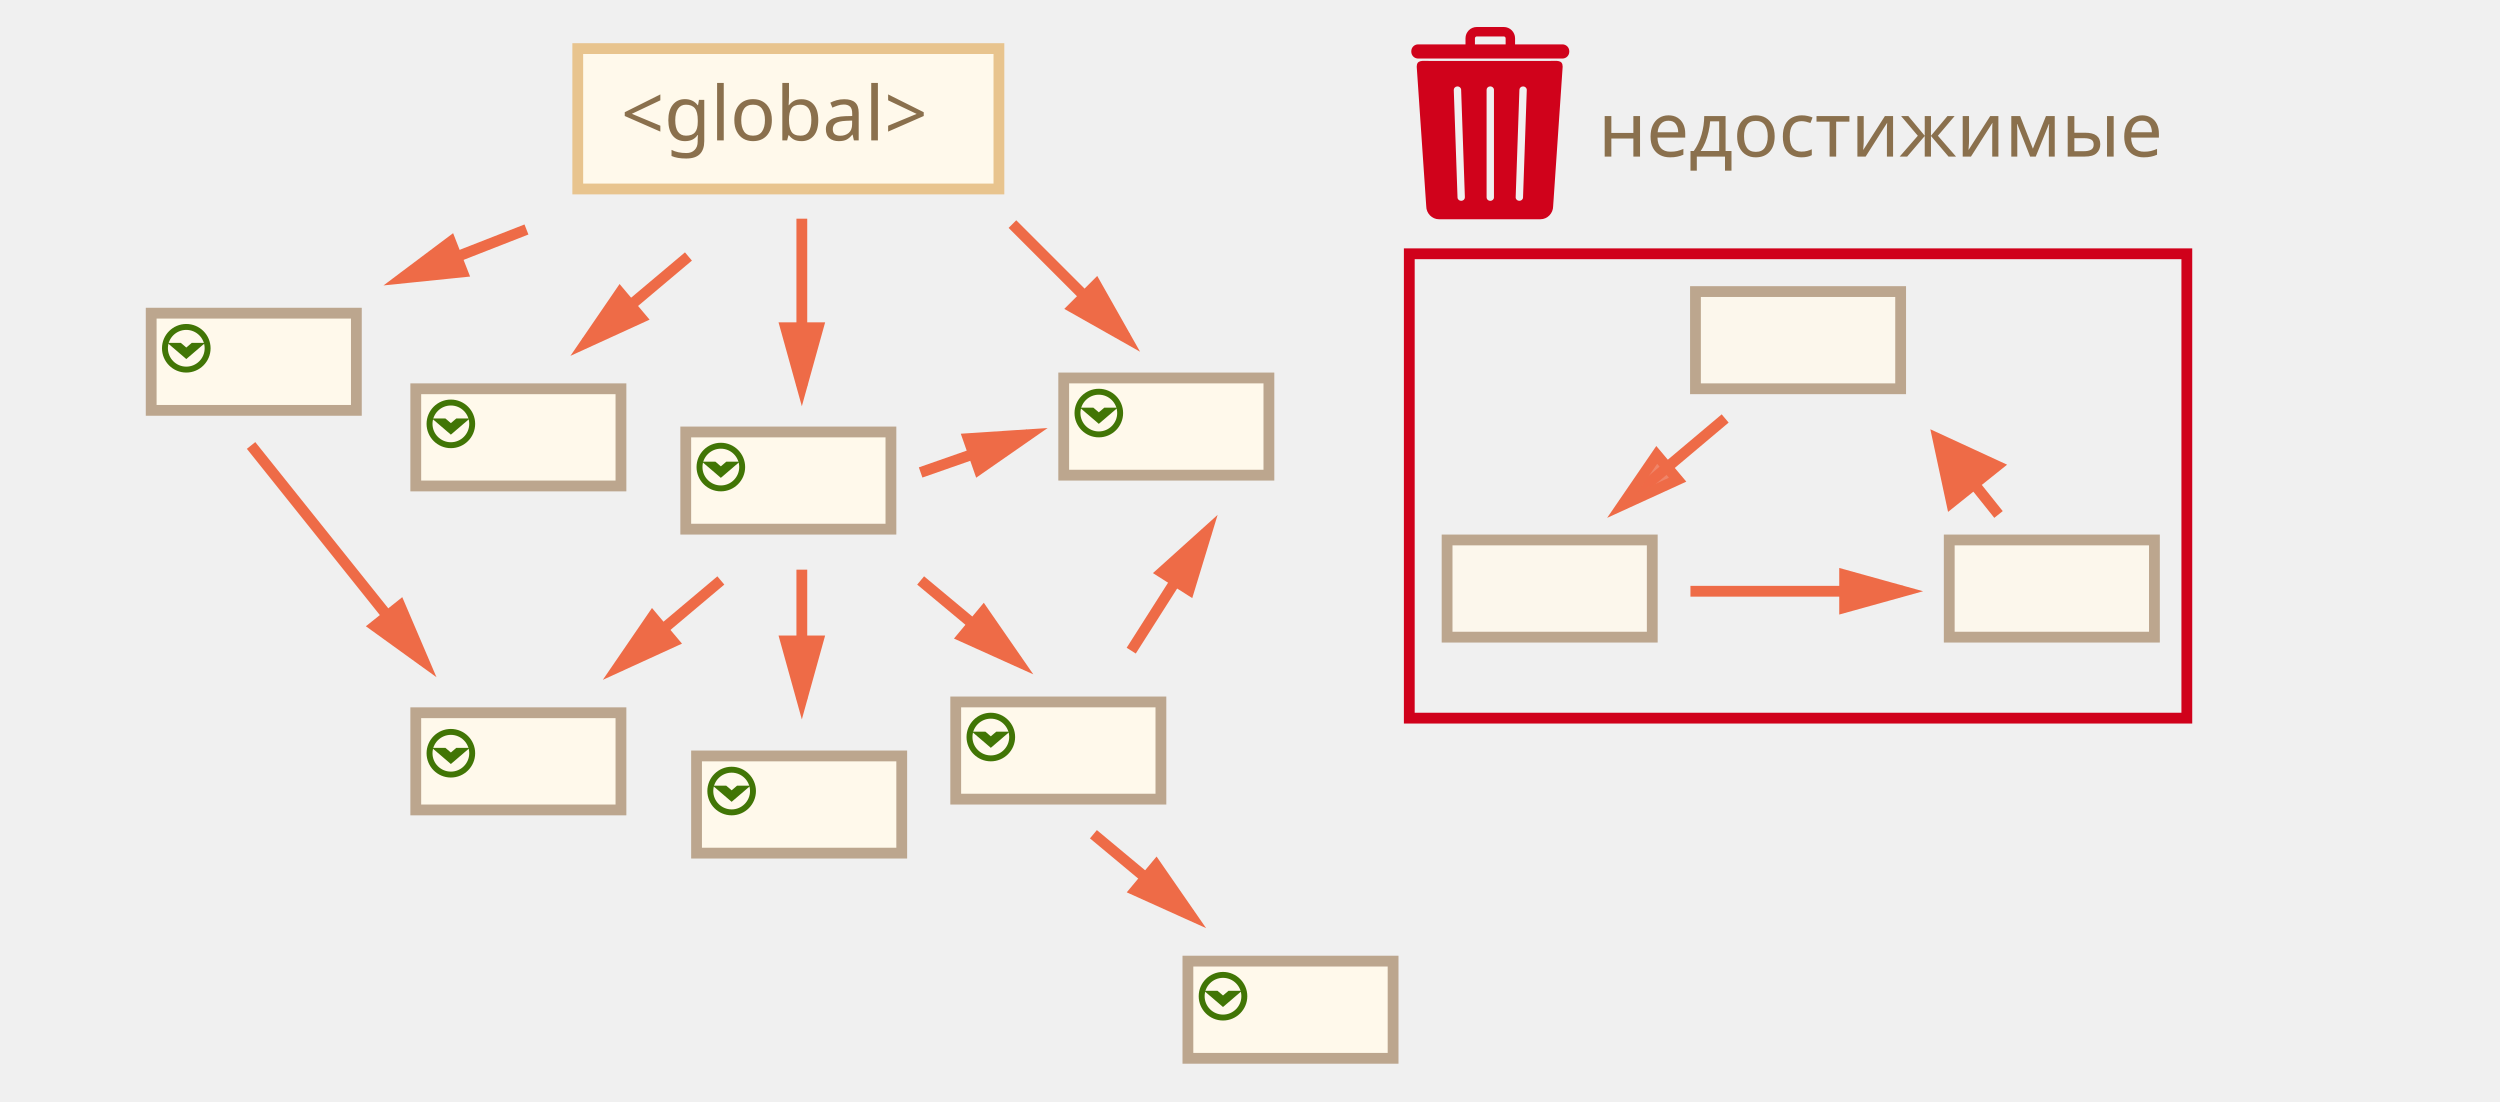
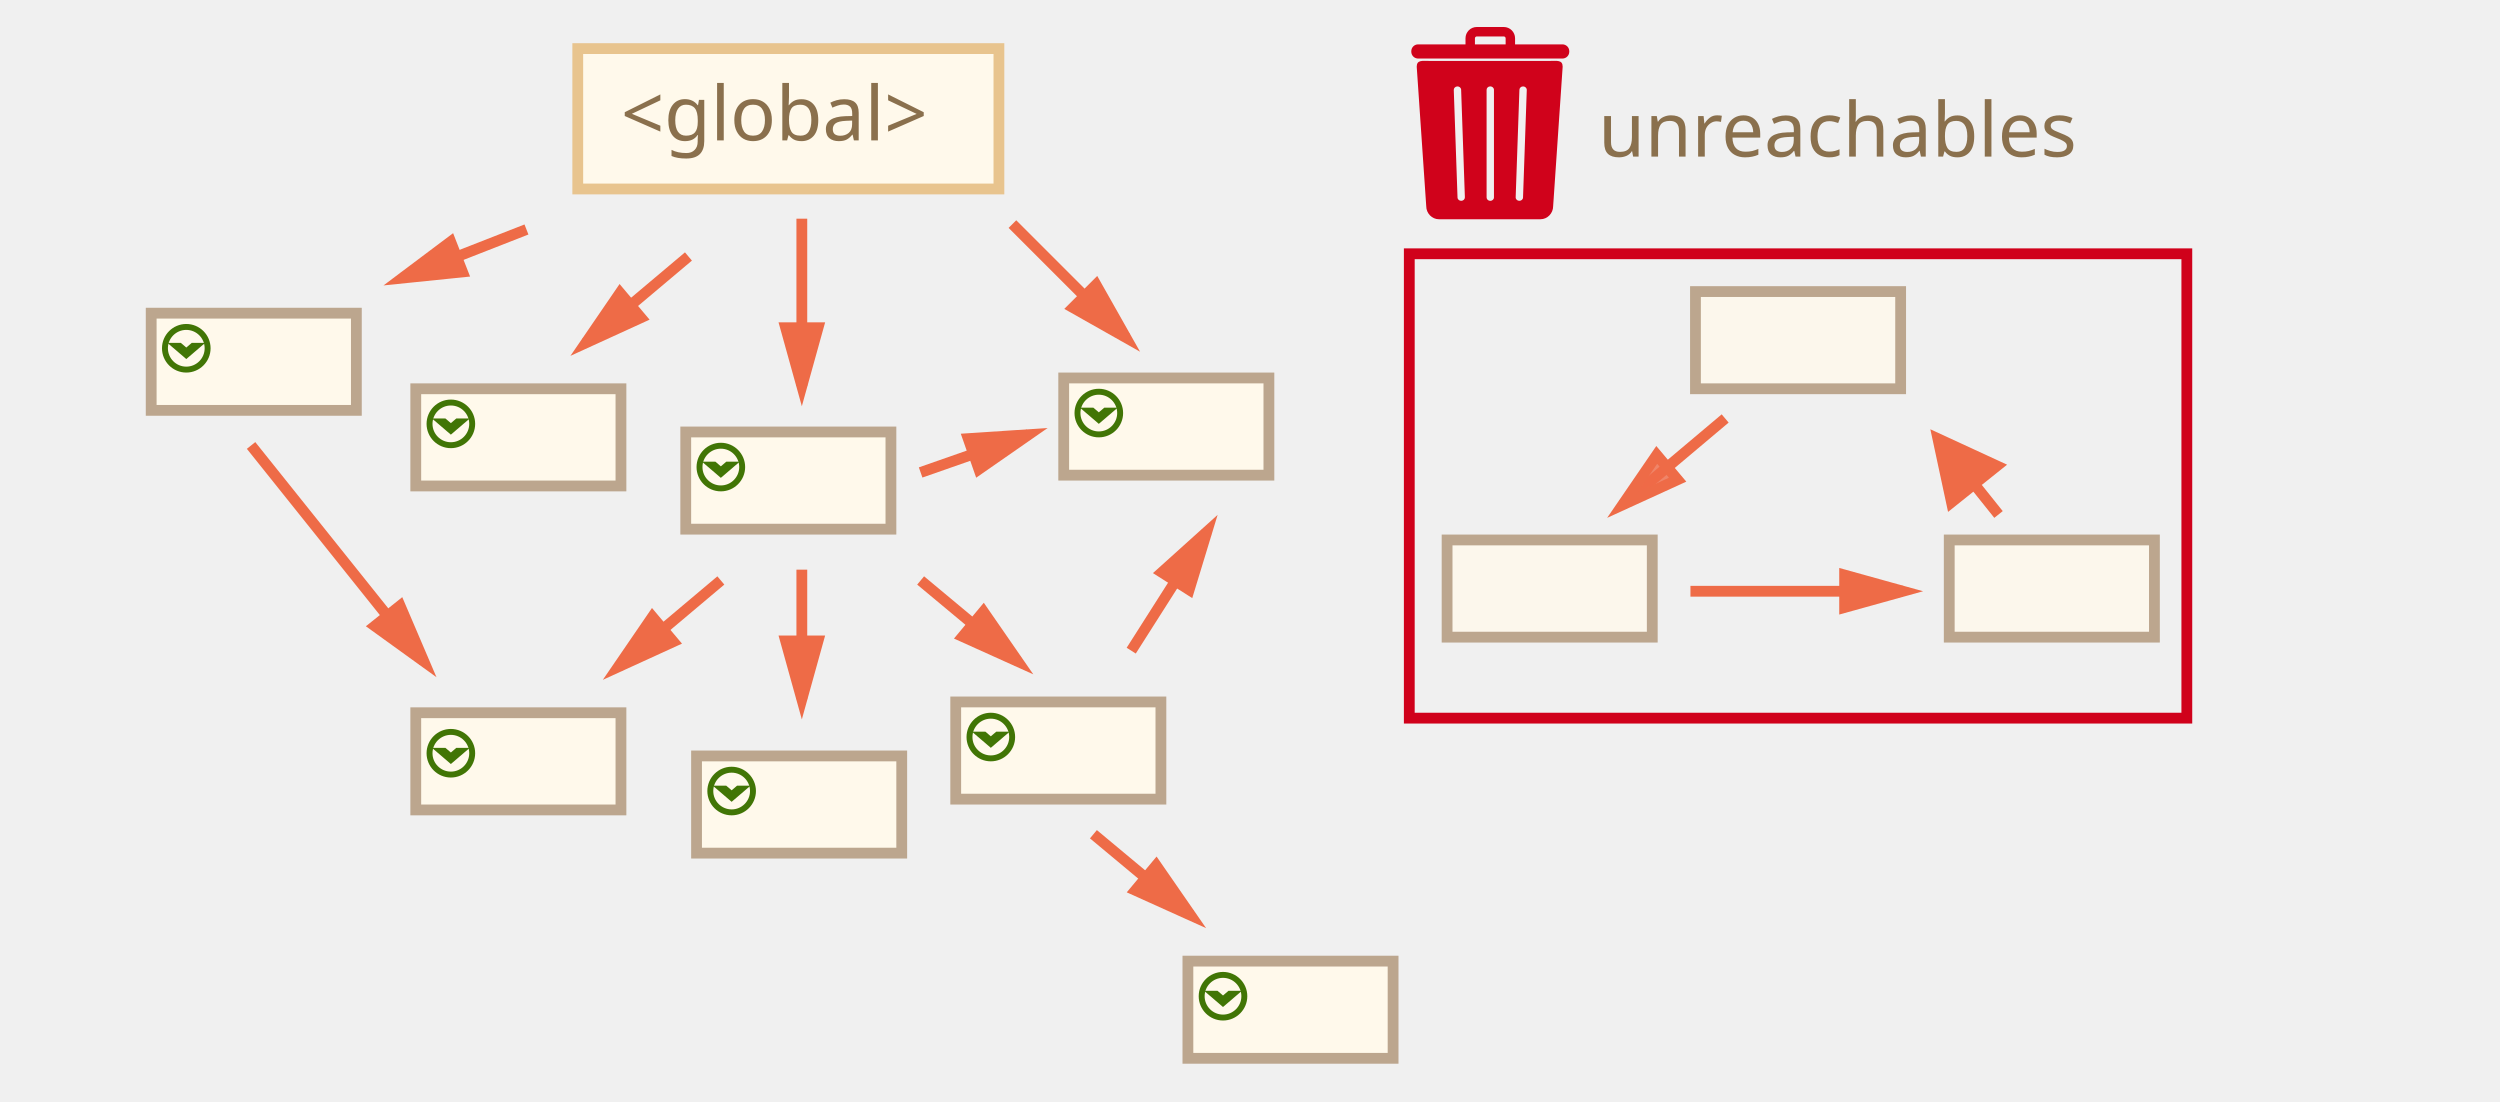
<svg xmlns="http://www.w3.org/2000/svg" xmlns:xlink="http://www.w3.org/1999/xlink" width="463px" height="204px" viewBox="0 0 463 204" version="1.1">
  <defs>
    <rect id="path-1" x="0" y="0" width="146" height="88" />
    <rect id="path-3" x="0" y="0" width="80" height="28" />
    <rect id="path-5" x="0" y="0" width="40" height="20" />
    <rect id="path-7" x="0" y="0" width="40" height="20" />
    <rect id="path-9" x="0" y="0" width="40" height="20" />
    <rect id="path-11" x="0" y="0" width="40" height="20" />
    <rect id="path-13" x="0" y="0" width="40" height="20" />
    <rect id="path-15" x="0" y="0" width="40" height="20" />
    <rect id="path-17" x="0" y="0" width="40" height="20" />
    <rect id="path-19" x="0" y="0" width="40" height="20" />
    <rect id="path-21" x="0" y="0" width="40" height="20" />
    <rect id="path-23" x="0" y="0" width="40" height="20" />
    <rect id="path-25" x="0" y="0" width="40" height="20" />
  </defs>
  <g id="garbage-collection" stroke="none" stroke-width="1" fill="none" fill-rule="evenodd">
    <g id="garbage-collection-5.svg">
      <g id="Rectangle-5-Clipped" transform="translate(260, 46)">
        <mask id="mask-2" fill="white">
          <use xlink:href="#path-1" />
        </mask>
        <g id="path-23" />
        <g id="Rectangle-5" mask="url(#mask-2)" stroke="#D0011B" stroke-width="4">
          <rect id="path-23" x="0" y="0" width="146" height="88" />
        </g>
      </g>
      <g id="Rectangle-1-Clipped" transform="translate(106, 8)">
        <mask id="mask-4" fill="white">
          <use xlink:href="#path-3" />
        </mask>
        <g id="path-1" />
        <g id="Rectangle-1" mask="url(#mask-4)" fill="#FFF9EB" stroke="#E8C48E" stroke-width="4">
          <rect id="path-1" x="0" y="0" width="80" height="28" />
        </g>
      </g>
      <text id="&lt;global&gt;" fill="#8A704D" font-family="PTMono-Regular, PT Mono" font-size="14" font-weight="normal">
        <tspan x="115" y="26">&lt;global&gt;</tspan>
      </text>
      <g id="Rectangle-2-Clipped" transform="translate(360, 99)">
        <mask id="mask-6" fill="white">
          <use xlink:href="#path-5" />
        </mask>
        <g id="path-3" />
        <g id="Rectangle-2" mask="url(#mask-6)" fill="#FFF9EB" fill-opacity="0.8" stroke="#BCA68E" stroke-width="4">
          <rect id="path-3" x="0" y="0" width="40" height="20" />
        </g>
      </g>
      <g id="Rectangle-2-Copy-2-Clipped" transform="translate(267, 99)">
        <mask id="mask-8" fill="white">
          <use xlink:href="#path-7" />
        </mask>
        <g id="path-5" />
        <g id="Rectangle-2-Copy-2" mask="url(#mask-8)" fill="#FFF9EB" fill-opacity="0.8" stroke="#BCA68E" stroke-width="4">
          <rect id="path-5" x="0" y="0" width="40" height="20" />
        </g>
      </g>
      <g id="Rectangle-2-Copy-2-Clipped" transform="translate(126, 79)">
        <mask id="mask-10" fill="white">
          <use xlink:href="#path-9" />
        </mask>
        <g id="path-7" />
        <g id="Rectangle-2-Copy-2" mask="url(#mask-10)" fill="#FFF9EB" stroke="#BCA68E" stroke-width="4">
          <rect id="path-7" x="0" y="0" width="40" height="20" />
        </g>
      </g>
      <g id="Rectangle-2-Copy-Clipped" transform="translate(313, 53)">
        <mask id="mask-12" fill="white">
          <use xlink:href="#path-11" />
        </mask>
        <g id="path-9" />
        <g id="Rectangle-2-Copy" mask="url(#mask-12)" fill="#FFF9EB" fill-opacity="0.8" stroke="#BCA68E" stroke-width="4">
          <rect id="path-9" x="0" y="0" width="40" height="20" />
        </g>
      </g>
      <g id="Rectangle-2-Copy-3-Clipped" transform="translate(176, 129)">
        <mask id="mask-14" fill="white">
          <use xlink:href="#path-13" />
        </mask>
        <g id="path-11" />
        <g id="Rectangle-2-Copy-3" mask="url(#mask-14)" fill="#FFF9EB" stroke="#BCA68E" stroke-width="4">
          <rect id="path-11" x="0" y="0" width="40" height="20" />
        </g>
      </g>
      <g id="Rectangle-2-Copy-8-Clipped" transform="translate(196, 69)">
        <mask id="mask-16" fill="white">
          <use xlink:href="#path-15" />
        </mask>
        <g id="path-13" />
        <g id="Rectangle-2-Copy-8" mask="url(#mask-16)" fill="#FFF9EB" stroke="#BCA68E" stroke-width="4">
          <rect id="path-13" x="0" y="0" width="40" height="20" />
        </g>
      </g>
      <g id="Rectangle-2-Copy-4-Clipped" transform="translate(128, 139)">
        <mask id="mask-18" fill="white">
          <use xlink:href="#path-17" />
        </mask>
        <g id="path-15" />
        <g id="Rectangle-2-Copy-4" mask="url(#mask-18)" fill="#FFF9EB" stroke="#BCA68E" stroke-width="4">
          <rect id="path-15" x="0" y="0" width="40" height="20" />
        </g>
      </g>
      <g id="Rectangle-2-Copy-5-Clipped" transform="translate(76, 131)">
        <mask id="mask-20" fill="white">
          <use xlink:href="#path-19" />
        </mask>
        <g id="path-17" />
        <g id="Rectangle-2-Copy-5" mask="url(#mask-20)" fill="#FFF9EB" stroke="#BCA68E" stroke-width="4">
          <rect id="path-17" x="0" y="0" width="40" height="20" />
        </g>
      </g>
      <g id="Rectangle-2-Copy-6-Clipped" transform="translate(76, 71)">
        <mask id="mask-22" fill="white">
          <use xlink:href="#path-21" />
        </mask>
        <g id="path-19" />
        <g id="Rectangle-2-Copy-6" mask="url(#mask-22)" fill="#FFF9EB" stroke="#BCA68E" stroke-width="4">
          <rect id="path-19" x="0" y="0" width="40" height="20" />
        </g>
      </g>
      <g id="Rectangle-2-Copy-7-Clipped" transform="translate(27, 57)">
        <mask id="mask-24" fill="white">
          <use xlink:href="#path-23" />
        </mask>
        <g id="path-21" />
        <g id="Rectangle-2-Copy-7" mask="url(#mask-24)" fill="#FFF9EB" stroke="#BCA68E" stroke-width="4">
          <rect id="path-21" x="0" y="0" width="40" height="20" />
        </g>
      </g>
      <path d="M148.5,40.5 L148.5,71.5" id="Line" stroke="#EE6B47" stroke-width="2" fill="#EE6B47" />
      <polygon id="Line-decoration-1" stroke="#EE6B47" stroke-width="2" fill="#EE6B47" points="148.5 71.5 151.5 60.7 145.5 60.7" />
      <path d="M148.5,105.5 L148.5,129.5" id="Line-Copy" stroke="#EE6B47" stroke-width="2" fill="#EE6B47" />
      <polygon id="Line-Copy-decoration-1" stroke="#EE6B47" stroke-width="2" fill="#EE6B47" points="148.5 129.5 151.5 118.7 145.5 118.7" />
      <path d="M319.5,77.5 L300.5,93.5" id="Line-2" stroke="#EE6B47" stroke-width="2" fill-opacity="0.8" fill="#EE6B47" />
      <polygon id="Line-2-decoration-1" stroke="#EE6B47" stroke-width="2" fill-opacity="0.8" fill="#EE6B47" points="300.5 93.5 310.693 88.838 306.829 84.249" />
      <path d="M127.5,47.5 L108.5,63.5" id="Line-2" stroke="#EE6B47" stroke-width="2" fill="#EE6B47" />
      <polygon id="Line-2-decoration-1" stroke="#EE6B47" stroke-width="2" fill="#EE6B47" points="108.5 63.5 118.693 58.838 114.829 54.249" />
      <path d="M97.5,42.5 L74.5,51.5" id="Line-2-Copy-2" stroke="#EE6B47" stroke-width="2" fill="#EE6B47" />
      <polygon id="Line-2-Copy-2-decoration-1" stroke="#EE6B47" stroke-width="2" fill="#EE6B47" points="74.5 51.5 85.651 50.358 83.464 44.771" />
      <path d="M133.5,107.5 L114.5,123.5" id="Line-2-Copy" stroke="#EE6B47" stroke-width="2" fill="#EE6B47" />
      <polygon id="Line-2-Copy-decoration-1" stroke="#EE6B47" stroke-width="2" fill="#EE6B47" points="114.5 123.5 124.693 118.838 120.829 114.249" />
      <path d="M313.071,109.5 L352.425,109.5" id="Line" stroke="#EE6B47" stroke-width="2" fill="#EE6B47" />
      <polygon id="Line-decoration-1" stroke="#EE6B47" stroke-width="2" fill="#EE6B47" points="352.425 109.5 341.625 106.5 341.625 112.5" />
      <path d="M170.5,107.5 L188.5,122.5" id="Line" stroke="#EE6B47" stroke-width="2" fill="#EE6B47" />
      <polygon id="Line-decoration-1" stroke="#EE6B47" stroke-width="2" fill="#EE6B47" points="188.5 122.5 182.124 113.281 178.283 117.891" />
      <path d="M202.5,154.5 L220.5,169.5" id="Line-Copy-6" stroke="#EE6B47" stroke-width="2" fill="#EE6B47" />
      <polygon id="Line-Copy-6-decoration-1" stroke="#EE6B47" stroke-width="2" fill="#EE6B47" points="220.5 169.5 214.124 160.281 210.283 164.891" />
      <path d="M170.5,87.5 L190.5,80.5" id="Line-Copy-5" stroke="#EE6B47" stroke-width="2" fill="#EE6B47" />
      <polygon id="Line-Copy-5-decoration-1" stroke="#EE6B47" stroke-width="2" fill="#EE6B47" points="190.5 80.5 179.315 81.236 181.297 86.899" />
      <path d="M209.5,120.5 L223.5,98.5" id="Line-Copy-4" stroke="#EE6B47" stroke-width="2" fill="#EE6B47" />
      <polygon id="Line-Copy-4-decoration-1" stroke="#EE6B47" stroke-width="2" fill="#EE6B47" points="223.5 98.5 215.171 106.001 220.233 109.222" />
      <path d="M46.5,82.5 L78.5,122.5" id="Line-Copy-3" stroke="#EE6B47" stroke-width="2" fill="#EE6B47" />
      <polygon id="Line-Copy-3-decoration-1" stroke="#EE6B47" stroke-width="2" fill="#EE6B47" points="78.5 122.5 74.096 112.193 69.411 115.941" />
      <g id="noun_48910_cc" transform="translate(261, 5)">
        <path d="M17.503,1.751 L12.497,1.751 C12.31,1.751 12.157,1.904 12.157,2.092 L12.157,3.217 L17.843,3.217 L17.843,2.092 C17.843,1.904 17.691,1.751 17.503,1.751 L17.503,1.751 L17.503,1.751 Z" id="Shape" />
        <path d="M28.364,3.217 L19.59,3.217 L19.59,2.092 C19.59,0.938 18.654,0 17.503,0 L12.497,0 C11.346,0 10.41,0.938 10.41,2.092 L10.41,3.217 L1.637,3.217 C0.938,3.217 0.371,3.785 0.371,4.486 L0.371,4.575 C0.371,5.276 0.938,5.843 1.637,5.843 L28.364,5.843 C29.063,5.843 29.63,5.276 29.63,4.575 L29.63,4.486 C29.63,3.785 29.062,3.217 28.364,3.217 L28.364,3.217 L28.364,3.217 Z M17.843,3.217 L12.157,3.217 L12.157,2.092 C12.157,1.904 12.31,1.751 12.497,1.751 L17.503,1.751 C17.691,1.751 17.843,1.904 17.843,2.092 L17.843,3.217 L17.843,3.217 L17.843,3.217 Z" id="Shape" fill="#D0021B" />
        <path d="M26.054,6.281 L3.728,6.281 C2.43,6.281 1.377,6.057 1.377,7.358 L3.14,33.196 C3.14,34.496 4.192,35.605 5.49,35.605 L24.292,35.605 C25.59,35.605 26.642,34.496 26.642,33.196 L28.405,7.358 C28.404,6.057 27.352,6.281 26.054,6.281 L26.054,6.281 L26.054,6.281 Z M9.637,32.193 C9.26,32.205 8.946,31.932 8.933,31.581 L8.239,11.664 C8.227,11.313 8.522,11.017 8.898,11.004 C9.275,10.991 9.59,11.265 9.602,11.617 L10.296,31.533 C10.309,31.884 10.013,32.18 9.637,32.193 L9.637,32.193 L9.637,32.193 Z M15.681,31.563 C15.681,31.915 15.375,32.2 14.999,32.2 C14.622,32.2 14.317,31.914 14.317,31.563 L14.317,11.634 C14.317,11.283 14.622,10.998 14.999,10.998 C15.375,10.998 15.681,11.283 15.681,11.634 L15.681,31.563 L15.681,31.563 L15.681,31.563 Z M21.065,31.581 C21.053,31.932 20.738,32.206 20.361,32.193 C19.985,32.18 19.689,31.885 19.702,31.533 L20.396,11.617 C20.408,11.265 20.723,10.991 21.099,11.004 C21.476,11.018 21.771,11.313 21.759,11.664 L21.065,31.581 L21.065,31.581 L21.065,31.581 Z" id="Shape" fill="#D0021B" />
      </g>
      <text id="unreachables" fill="#8A704D" font-family="PTMono-Regular, PT Mono" font-size="14" font-weight="normal">
-         <tspan x="296" y="29">недостижимые</tspan>
+         <tspan x="296" y="29">unreachables</tspan>
      </text>
      <g id="Group" transform="translate(83.5, 78.5) rotate(270) translate(-83.5, -78.5) translate(79, 74)" fill="#417505">
        <polyline id="Fill-72" points="5.5 5.511 4.634 4.5 5.5 3.489 5.5 1 2.505 4.497 2.5 4.497 2.503 4.5 2.5 4.503 2.505 4.503 5.5 8 5.5 5.511" />
        <path d="M4.5,1.098 C2.624,1.098 1.098,2.624 1.098,4.5 C1.098,6.376 2.624,7.902 4.5,7.902 C6.376,7.902 7.902,6.376 7.902,4.5 C7.902,2.624 6.376,1.098 4.5,1.098 L4.5,1.098 L4.5,1.098 Z M4.5,9 C2.019,9 5.68434189e-14,6.981 5.68434189e-14,4.5 C5.68434189e-14,2.019 2.019,0 4.5,0 C6.981,0 9,2.019 9,4.5 C9,6.981 6.981,9 4.5,9 L4.5,9 L4.5,9 Z" id="Fill-73" />
      </g>
      <g id="Group-Copy" transform="translate(34.5, 64.5) rotate(270) translate(-34.5, -64.5) translate(30, 60)" fill="#417505">
        <polyline id="Fill-72" points="5.5 5.511 4.634 4.5 5.5 3.489 5.5 1 2.505 4.497 2.5 4.497 2.503 4.5 2.5 4.503 2.505 4.503 5.5 8 5.5 5.511" />
        <path d="M4.5,1.098 C2.624,1.098 1.098,2.624 1.098,4.5 C1.098,6.376 2.624,7.902 4.5,7.902 C6.376,7.902 7.902,6.376 7.902,4.5 C7.902,2.624 6.376,1.098 4.5,1.098 L4.5,1.098 L4.5,1.098 Z M4.5,9 C2.019,9 0,6.981 0,4.5 C0,2.019 2.019,-8.8817842e-16 4.5,-8.8817842e-16 C6.981,-8.8817842e-16 9,2.019 9,4.5 C9,6.981 6.981,9 4.5,9 L4.5,9 L4.5,9 Z" id="Fill-73" />
      </g>
      <g id="Group-Copy-2" transform="translate(83.5, 139.5) rotate(270) translate(-83.5, -139.5) translate(79, 135)" fill="#417505">
        <polyline id="Fill-72" points="5.5 5.511 4.634 4.5 5.5 3.489 5.5 1 2.505 4.497 2.5 4.497 2.503 4.5 2.5 4.503 2.505 4.503 5.5 8 5.5 5.511" />
        <path d="M4.5,1.098 C2.624,1.098 1.098,2.624 1.098,4.5 C1.098,6.376 2.624,7.902 4.5,7.902 C6.376,7.902 7.902,6.376 7.902,4.5 C7.902,2.624 6.376,1.098 4.5,1.098 L4.5,1.098 L4.5,1.098 Z M4.5,9 C2.019,9 0,6.981 0,4.5 C0,2.019 2.019,0 4.5,0 C6.981,0 9,2.019 9,4.5 C9,6.981 6.981,9 4.5,9 L4.5,9 L4.5,9 Z" id="Fill-73" />
      </g>
      <g id="Group-Copy-3" transform="translate(135.5, 146.5) rotate(270) translate(-135.5, -146.5) translate(131, 142)" fill="#417505">
        <polyline id="Fill-72" points="5.5 5.511 4.634 4.5 5.5 3.489 5.5 1 2.505 4.497 2.5 4.497 2.503 4.5 2.5 4.503 2.505 4.503 5.5 8 5.5 5.511" />
        <path d="M4.5,1.098 C2.624,1.098 1.098,2.624 1.098,4.5 C1.098,6.376 2.624,7.902 4.5,7.902 C6.376,7.902 7.902,6.376 7.902,4.5 C7.902,2.624 6.376,1.098 4.5,1.098 L4.5,1.098 L4.5,1.098 Z M4.5,9 C2.019,9 0,6.981 0,4.5 C0,2.019 2.019,0 4.5,0 C6.981,0 9,2.019 9,4.5 C9,6.981 6.981,9 4.5,9 L4.5,9 L4.5,9 Z" id="Fill-73" />
      </g>
      <g id="Group-Copy-4" transform="translate(133.5, 86.5) rotate(270) translate(-133.5, -86.5) translate(129, 82)" fill="#417505">
        <polyline id="Fill-72" points="5.5 5.511 4.634 4.5 5.5 3.489 5.5 1 2.505 4.497 2.5 4.497 2.503 4.5 2.5 4.503 2.505 4.503 5.5 8 5.5 5.511" />
        <path d="M4.5,1.098 C2.624,1.098 1.098,2.624 1.098,4.5 C1.098,6.376 2.624,7.902 4.5,7.902 C6.376,7.902 7.902,6.376 7.902,4.5 C7.902,2.624 6.376,1.098 4.5,1.098 L4.5,1.098 L4.5,1.098 Z M4.5,9 C2.019,9 5.68434189e-14,6.981 5.68434189e-14,4.5 C5.68434189e-14,2.019 2.019,0 4.5,0 C6.981,0 9,2.019 9,4.5 C9,6.981 6.981,9 4.5,9 L4.5,9 L4.5,9 Z" id="Fill-73" />
      </g>
      <g id="Group-Copy-5" transform="translate(183.5, 136.5) rotate(270) translate(-183.5, -136.5) translate(179, 132)" fill="#417505">
        <polyline id="Fill-72" points="5.5 5.511 4.634 4.5 5.5 3.489 5.5 1 2.505 4.497 2.5 4.497 2.503 4.5 2.5 4.503 2.505 4.503 5.5 8 5.5 5.511" />
        <path d="M4.5,1.098 C2.624,1.098 1.098,2.624 1.098,4.5 C1.098,6.376 2.624,7.902 4.5,7.902 C6.376,7.902 7.902,6.376 7.902,4.5 C7.902,2.624 6.376,1.098 4.5,1.098 L4.5,1.098 L4.5,1.098 Z M4.5,9 C2.019,9 -1.26217745e-29,6.981 -1.26217745e-29,4.5 C-1.26217745e-29,2.019 2.019,0 4.5,0 C6.981,0 9,2.019 9,4.5 C9,6.981 6.981,9 4.5,9 L4.5,9 L4.5,9 Z" id="Fill-73" />
      </g>
      <g id="Rectangle-2-Copy-9-Clipped" transform="translate(219, 177)">
        <mask id="mask-26" fill="white">
          <use xlink:href="#path-25" />
        </mask>
        <g id="path-25" />
        <g id="Rectangle-2-Copy-9" mask="url(#mask-26)" fill="#FFF9EB" stroke="#BCA68E" stroke-width="4">
          <rect id="path-25" x="0" y="0" width="40" height="20" />
        </g>
      </g>
      <g id="Group-Copy-7" transform="translate(226.5, 184.5) rotate(270) translate(-226.5, -184.5) translate(222, 180)" fill="#417505">
        <polyline id="Fill-72" points="5.5 5.511 4.634 4.5 5.5 3.489 5.5 1 2.505 4.497 2.5 4.497 2.503 4.5 2.5 4.503 2.505 4.503 5.5 8 5.5 5.511" />
        <path d="M4.5,1.098 C2.624,1.098 1.098,2.624 1.098,4.5 C1.098,6.376 2.624,7.902 4.5,7.902 C6.376,7.902 7.902,6.376 7.902,4.5 C7.902,2.624 6.376,1.098 4.5,1.098 L4.5,1.098 L4.5,1.098 Z M4.5,9 C2.019,9 -1.26217745e-29,6.981 -1.26217745e-29,4.5 C-1.26217745e-29,2.019 2.019,0 4.5,0 C6.981,0 9,2.019 9,4.5 C9,6.981 6.981,9 4.5,9 L4.5,9 L4.5,9 Z" id="Fill-73" />
      </g>
      <g id="Group-Copy-6" transform="translate(203.5, 76.5) rotate(270) translate(-203.5, -76.5) translate(199, 72)" fill="#417505">
        <polyline id="Fill-72" points="5.5 5.511 4.634 4.5 5.5 3.489 5.5 1 2.505 4.497 2.5 4.497 2.503 4.5 2.5 4.503 2.505 4.503 5.5 8 5.5 5.511" />
        <path d="M4.5,1.098 C2.624,1.098 1.098,2.624 1.098,4.5 C1.098,6.376 2.624,7.902 4.5,7.902 C6.376,7.902 7.902,6.376 7.902,4.5 C7.902,2.624 6.376,1.098 4.5,1.098 L4.5,1.098 L4.5,1.098 Z M4.5,9 C2.019,9 0,6.981 0,4.5 C0,2.019 2.019,0 4.5,0 C6.981,0 9,2.019 9,4.5 C9,6.981 6.981,9 4.5,9 L4.5,9 L4.5,9 Z" id="Fill-73" />
      </g>
      <path d="M187.5,41.5 L208.5,62.5" id="Line-Copy-2" stroke="#EE6B47" stroke-width="2" fill="#EE6B47" />
      <polygon id="Line-Copy-2-decoration-1" stroke="#EE6B47" stroke-width="2" fill="#EE6B47" points="208.5 62.5 202.985 52.742 198.742 56.985" />
      <path id="Line" d="M367.027,89.807 L370.906,94.656 L369.344,95.906 L365.465,91.057 L360.78,94.805 L357.5,79.5 L371.712,86.059 L367.027,89.807 Z" fill="#EE6B47" fill-rule="nonzero" />
    </g>
  </g>
</svg>
